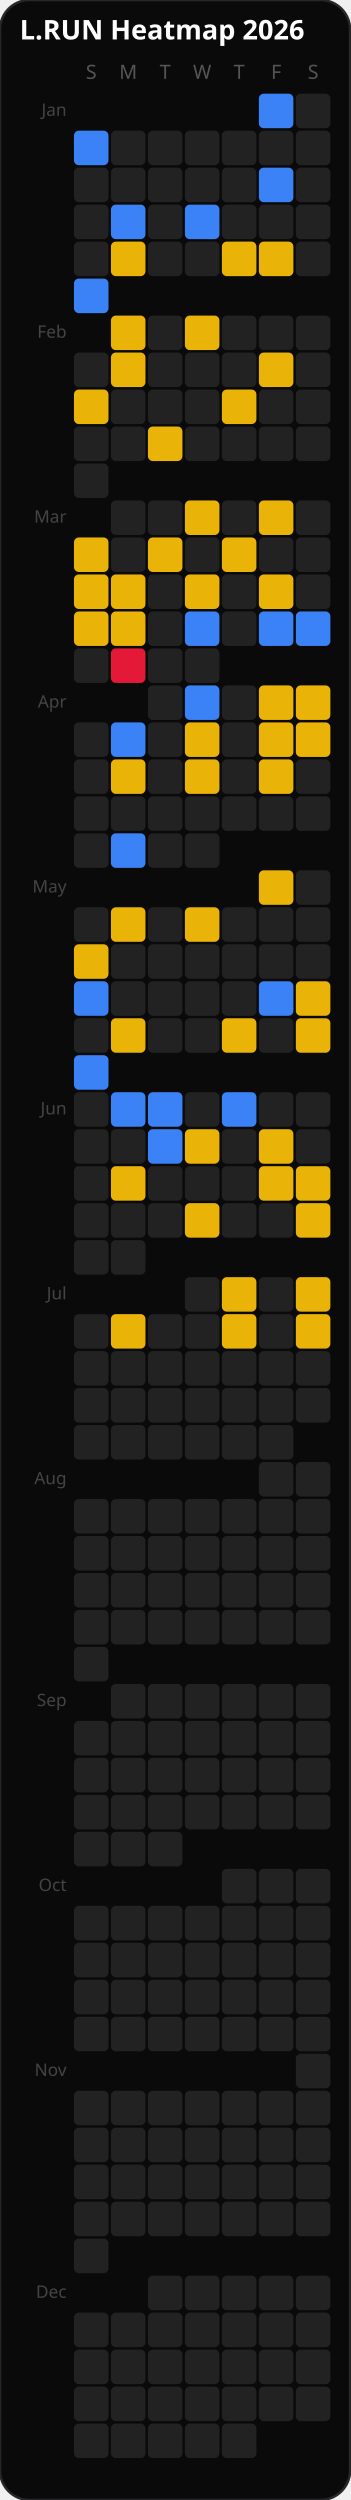
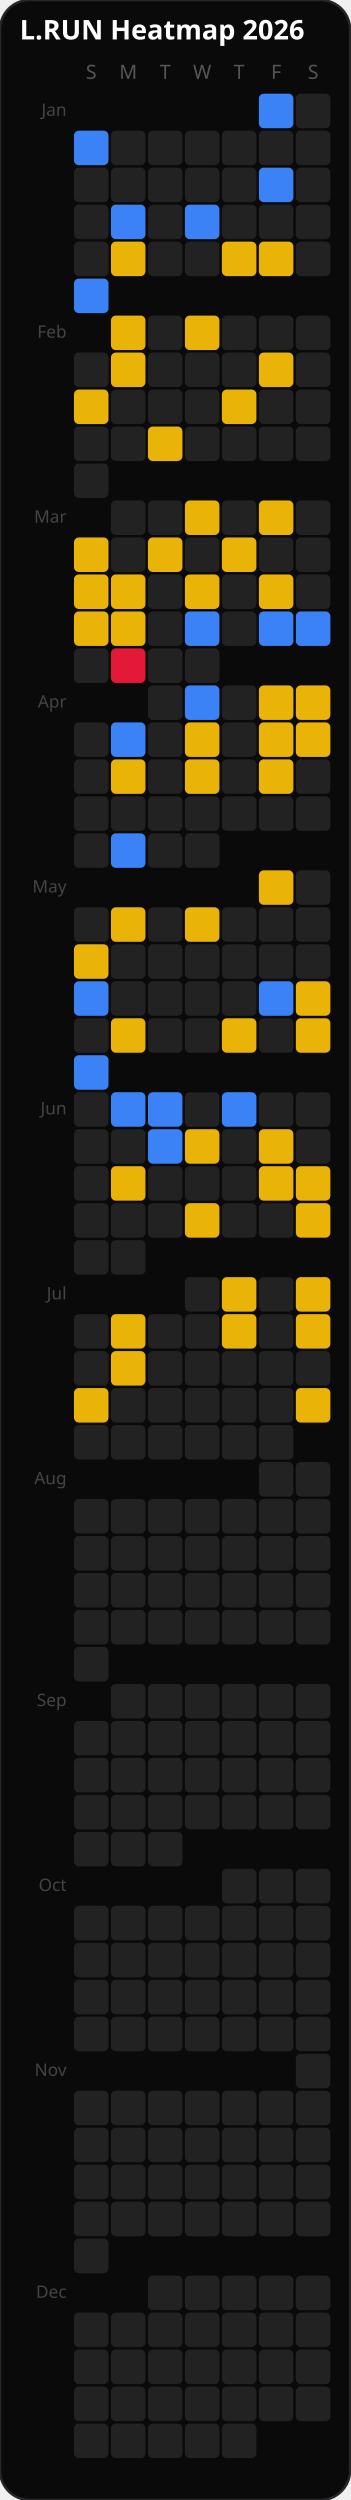
<svg xmlns="http://www.w3.org/2000/svg" baseProfile="full" height="1014" version="1.1" width="142">
  <defs />
  <rect fill="#0a0a0a" height="1014" rx="12" width="142" x="0" y="0" />
  <rect fill="none" height="1014" rx="12" stroke="#27272a" stroke-width="1" width="142" x="0" y="0" />
  <text fill="white" font-family="sans-serif" font-size="11" font-weight="bold" x="8" y="16">L.RUN  Heatmap  2026</text>
  <text fill="#555" font-family="sans-serif" font-size="8" text-anchor="middle" x="37.0" y="32">S</text>
  <text fill="#555" font-family="sans-serif" font-size="8" text-anchor="middle" x="52.0" y="32">M</text>
  <text fill="#555" font-family="sans-serif" font-size="8" text-anchor="middle" x="67.0" y="32">T</text>
  <text fill="#555" font-family="sans-serif" font-size="8" text-anchor="middle" x="82.0" y="32">W</text>
  <text fill="#555" font-family="sans-serif" font-size="8" text-anchor="middle" x="97.0" y="32">T</text>
  <text fill="#555" font-family="sans-serif" font-size="8" text-anchor="middle" x="112.0" y="32">F</text>
  <text fill="#555" font-family="sans-serif" font-size="8" text-anchor="middle" x="127.0" y="32">S</text>
  <text fill="#444" font-family="sans-serif" font-size="7" text-anchor="end" x="27" y="47.0">Jan</text>
  <rect fill="#3b82f6" height="14" rx="2" width="14" x="105" y="38" />
  <rect fill="#222" height="14" rx="2" width="14" x="120" y="38" />
  <rect fill="#3b82f6" height="14" rx="2" width="14" x="30" y="53" />
  <rect fill="#222" height="14" rx="2" width="14" x="45" y="53" />
  <rect fill="#222" height="14" rx="2" width="14" x="60" y="53" />
  <rect fill="#222" height="14" rx="2" width="14" x="75" y="53" />
  <rect fill="#222" height="14" rx="2" width="14" x="90" y="53" />
  <rect fill="#222" height="14" rx="2" width="14" x="105" y="53" />
  <rect fill="#222" height="14" rx="2" width="14" x="120" y="53" />
  <rect fill="#222" height="14" rx="2" width="14" x="30" y="68" />
  <rect fill="#222" height="14" rx="2" width="14" x="45" y="68" />
  <rect fill="#222" height="14" rx="2" width="14" x="60" y="68" />
  <rect fill="#222" height="14" rx="2" width="14" x="75" y="68" />
  <rect fill="#222" height="14" rx="2" width="14" x="90" y="68" />
  <rect fill="#3b82f6" height="14" rx="2" width="14" x="105" y="68" />
  <rect fill="#222" height="14" rx="2" width="14" x="120" y="68" />
  <rect fill="#222" height="14" rx="2" width="14" x="30" y="83" />
  <rect fill="#3b82f6" height="14" rx="2" width="14" x="45" y="83" />
  <rect fill="#222" height="14" rx="2" width="14" x="60" y="83" />
  <rect fill="#3b82f6" height="14" rx="2" width="14" x="75" y="83" />
  <rect fill="#222" height="14" rx="2" width="14" x="90" y="83" />
  <rect fill="#222" height="14" rx="2" width="14" x="105" y="83" />
  <rect fill="#222" height="14" rx="2" width="14" x="120" y="83" />
  <rect fill="#222" height="14" rx="2" width="14" x="30" y="98" />
  <rect fill="#eab308" height="14" rx="2" width="14" x="45" y="98" />
  <rect fill="#222" height="14" rx="2" width="14" x="60" y="98" />
  <rect fill="#222" height="14" rx="2" width="14" x="75" y="98" />
  <rect fill="#eab308" height="14" rx="2" width="14" x="90" y="98" />
  <rect fill="#eab308" height="14" rx="2" width="14" x="105" y="98" />
  <rect fill="#222" height="14" rx="2" width="14" x="120" y="98" />
  <rect fill="#3b82f6" height="14" rx="2" width="14" x="30" y="113" />
  <text fill="#444" font-family="sans-serif" font-size="7" text-anchor="end" x="27" y="137.0">Feb</text>
  <rect fill="#eab308" height="14" rx="2" width="14" x="45" y="128" />
  <rect fill="#222" height="14" rx="2" width="14" x="60" y="128" />
  <rect fill="#eab308" height="14" rx="2" width="14" x="75" y="128" />
  <rect fill="#222" height="14" rx="2" width="14" x="90" y="128" />
  <rect fill="#222" height="14" rx="2" width="14" x="105" y="128" />
  <rect fill="#222" height="14" rx="2" width="14" x="120" y="128" />
  <rect fill="#222" height="14" rx="2" width="14" x="30" y="143" />
  <rect fill="#eab308" height="14" rx="2" width="14" x="45" y="143" />
  <rect fill="#222" height="14" rx="2" width="14" x="60" y="143" />
  <rect fill="#222" height="14" rx="2" width="14" x="75" y="143" />
  <rect fill="#222" height="14" rx="2" width="14" x="90" y="143" />
  <rect fill="#eab308" height="14" rx="2" width="14" x="105" y="143" />
  <rect fill="#222" height="14" rx="2" width="14" x="120" y="143" />
  <rect fill="#eab308" height="14" rx="2" width="14" x="30" y="158" />
  <rect fill="#222" height="14" rx="2" width="14" x="45" y="158" />
  <rect fill="#222" height="14" rx="2" width="14" x="60" y="158" />
  <rect fill="#222" height="14" rx="2" width="14" x="75" y="158" />
  <rect fill="#eab308" height="14" rx="2" width="14" x="90" y="158" />
  <rect fill="#222" height="14" rx="2" width="14" x="105" y="158" />
  <rect fill="#222" height="14" rx="2" width="14" x="120" y="158" />
  <rect fill="#222" height="14" rx="2" width="14" x="30" y="173" />
  <rect fill="#222" height="14" rx="2" width="14" x="45" y="173" />
  <rect fill="#eab308" height="14" rx="2" width="14" x="60" y="173" />
  <rect fill="#222" height="14" rx="2" width="14" x="75" y="173" />
  <rect fill="#222" height="14" rx="2" width="14" x="90" y="173" />
  <rect fill="#222" height="14" rx="2" width="14" x="105" y="173" />
  <rect fill="#222" height="14" rx="2" width="14" x="120" y="173" />
  <rect fill="#222" height="14" rx="2" width="14" x="30" y="188" />
  <text fill="#444" font-family="sans-serif" font-size="7" text-anchor="end" x="27" y="212.0">Mar</text>
  <rect fill="#222" height="14" rx="2" width="14" x="45" y="203" />
  <rect fill="#222" height="14" rx="2" width="14" x="60" y="203" />
  <rect fill="#eab308" height="14" rx="2" width="14" x="75" y="203" />
  <rect fill="#222" height="14" rx="2" width="14" x="90" y="203" />
  <rect fill="#eab308" height="14" rx="2" width="14" x="105" y="203" />
  <rect fill="#222" height="14" rx="2" width="14" x="120" y="203" />
  <rect fill="#eab308" height="14" rx="2" width="14" x="30" y="218" />
  <rect fill="#222" height="14" rx="2" width="14" x="45" y="218" />
  <rect fill="#eab308" height="14" rx="2" width="14" x="60" y="218" />
  <rect fill="#222" height="14" rx="2" width="14" x="75" y="218" />
  <rect fill="#eab308" height="14" rx="2" width="14" x="90" y="218" />
  <rect fill="#222" height="14" rx="2" width="14" x="105" y="218" />
  <rect fill="#222" height="14" rx="2" width="14" x="120" y="218" />
  <rect fill="#eab308" height="14" rx="2" width="14" x="30" y="233" />
  <rect fill="#eab308" height="14" rx="2" width="14" x="45" y="233" />
  <rect fill="#222" height="14" rx="2" width="14" x="60" y="233" />
  <rect fill="#eab308" height="14" rx="2" width="14" x="75" y="233" />
  <rect fill="#222" height="14" rx="2" width="14" x="90" y="233" />
  <rect fill="#eab308" height="14" rx="2" width="14" x="105" y="233" />
  <rect fill="#222" height="14" rx="2" width="14" x="120" y="233" />
  <rect fill="#eab308" height="14" rx="2" width="14" x="30" y="248" />
  <rect fill="#eab308" height="14" rx="2" width="14" x="45" y="248" />
  <rect fill="#222" height="14" rx="2" width="14" x="60" y="248" />
  <rect fill="#3b82f6" height="14" rx="2" width="14" x="75" y="248" />
  <rect fill="#222" height="14" rx="2" width="14" x="90" y="248" />
  <rect fill="#3b82f6" height="14" rx="2" width="14" x="105" y="248" />
  <rect fill="#3b82f6" height="14" rx="2" width="14" x="120" y="248" />
  <rect fill="#222" height="14" rx="2" width="14" x="30" y="263" />
  <rect fill="#E31937" height="14" rx="2" width="14" x="45" y="263" />
  <rect fill="#222" height="14" rx="2" width="14" x="60" y="263" />
  <rect fill="#222" height="14" rx="2" width="14" x="75" y="263" />
  <text fill="#444" font-family="sans-serif" font-size="7" text-anchor="end" x="27" y="287.0">Apr</text>
  <rect fill="#222" height="14" rx="2" width="14" x="60" y="278" />
  <rect fill="#3b82f6" height="14" rx="2" width="14" x="75" y="278" />
  <rect fill="#222" height="14" rx="2" width="14" x="90" y="278" />
  <rect fill="#eab308" height="14" rx="2" width="14" x="105" y="278" />
  <rect fill="#eab308" height="14" rx="2" width="14" x="120" y="278" />
  <rect fill="#222" height="14" rx="2" width="14" x="30" y="293" />
  <rect fill="#3b82f6" height="14" rx="2" width="14" x="45" y="293" />
  <rect fill="#222" height="14" rx="2" width="14" x="60" y="293" />
  <rect fill="#eab308" height="14" rx="2" width="14" x="75" y="293" />
  <rect fill="#222" height="14" rx="2" width="14" x="90" y="293" />
  <rect fill="#eab308" height="14" rx="2" width="14" x="105" y="293" />
  <rect fill="#eab308" height="14" rx="2" width="14" x="120" y="293" />
  <rect fill="#222" height="14" rx="2" width="14" x="30" y="308" />
  <rect fill="#eab308" height="14" rx="2" width="14" x="45" y="308" />
  <rect fill="#222" height="14" rx="2" width="14" x="60" y="308" />
  <rect fill="#eab308" height="14" rx="2" width="14" x="75" y="308" />
  <rect fill="#222" height="14" rx="2" width="14" x="90" y="308" />
  <rect fill="#eab308" height="14" rx="2" width="14" x="105" y="308" />
  <rect fill="#222" height="14" rx="2" width="14" x="120" y="308" />
  <rect fill="#222" height="14" rx="2" width="14" x="30" y="323" />
  <rect fill="#222" height="14" rx="2" width="14" x="45" y="323" />
  <rect fill="#222" height="14" rx="2" width="14" x="60" y="323" />
  <rect fill="#222" height="14" rx="2" width="14" x="75" y="323" />
  <rect fill="#222" height="14" rx="2" width="14" x="90" y="323" />
  <rect fill="#222" height="14" rx="2" width="14" x="105" y="323" />
  <rect fill="#222" height="14" rx="2" width="14" x="120" y="323" />
  <rect fill="#222" height="14" rx="2" width="14" x="30" y="338" />
  <rect fill="#3b82f6" height="14" rx="2" width="14" x="45" y="338" />
  <rect fill="#222" height="14" rx="2" width="14" x="60" y="338" />
  <rect fill="#222" height="14" rx="2" width="14" x="75" y="338" />
  <text fill="#444" font-family="sans-serif" font-size="7" text-anchor="end" x="27" y="362.0">May</text>
  <rect fill="#eab308" height="14" rx="2" width="14" x="105" y="353" />
  <rect fill="#222" height="14" rx="2" width="14" x="120" y="353" />
  <rect fill="#222" height="14" rx="2" width="14" x="30" y="368" />
  <rect fill="#eab308" height="14" rx="2" width="14" x="45" y="368" />
  <rect fill="#222" height="14" rx="2" width="14" x="60" y="368" />
  <rect fill="#eab308" height="14" rx="2" width="14" x="75" y="368" />
  <rect fill="#222" height="14" rx="2" width="14" x="90" y="368" />
  <rect fill="#222" height="14" rx="2" width="14" x="105" y="368" />
  <rect fill="#222" height="14" rx="2" width="14" x="120" y="368" />
  <rect fill="#eab308" height="14" rx="2" width="14" x="30" y="383" />
  <rect fill="#222" height="14" rx="2" width="14" x="45" y="383" />
  <rect fill="#222" height="14" rx="2" width="14" x="60" y="383" />
  <rect fill="#222" height="14" rx="2" width="14" x="75" y="383" />
  <rect fill="#222" height="14" rx="2" width="14" x="90" y="383" />
  <rect fill="#222" height="14" rx="2" width="14" x="105" y="383" />
  <rect fill="#222" height="14" rx="2" width="14" x="120" y="383" />
  <rect fill="#3b82f6" height="14" rx="2" width="14" x="30" y="398" />
  <rect fill="#222" height="14" rx="2" width="14" x="45" y="398" />
  <rect fill="#222" height="14" rx="2" width="14" x="60" y="398" />
  <rect fill="#222" height="14" rx="2" width="14" x="75" y="398" />
  <rect fill="#222" height="14" rx="2" width="14" x="90" y="398" />
  <rect fill="#3b82f6" height="14" rx="2" width="14" x="105" y="398" />
  <rect fill="#eab308" height="14" rx="2" width="14" x="120" y="398" />
  <rect fill="#222" height="14" rx="2" width="14" x="30" y="413" />
  <rect fill="#eab308" height="14" rx="2" width="14" x="45" y="413" />
  <rect fill="#222" height="14" rx="2" width="14" x="60" y="413" />
  <rect fill="#222" height="14" rx="2" width="14" x="75" y="413" />
  <rect fill="#eab308" height="14" rx="2" width="14" x="90" y="413" />
  <rect fill="#222" height="14" rx="2" width="14" x="105" y="413" />
  <rect fill="#eab308" height="14" rx="2" width="14" x="120" y="413" />
  <rect fill="#3b82f6" height="14" rx="2" width="14" x="30" y="428" />
  <text fill="#444" font-family="sans-serif" font-size="7" text-anchor="end" x="27" y="452.0">Jun</text>
  <rect fill="#222" height="14" rx="2" width="14" x="30" y="443" />
  <rect fill="#3b82f6" height="14" rx="2" width="14" x="45" y="443" />
  <rect fill="#3b82f6" height="14" rx="2" width="14" x="60" y="443" />
  <rect fill="#222" height="14" rx="2" width="14" x="75" y="443" />
  <rect fill="#3b82f6" height="14" rx="2" width="14" x="90" y="443" />
  <rect fill="#222" height="14" rx="2" width="14" x="105" y="443" />
  <rect fill="#222" height="14" rx="2" width="14" x="120" y="443" />
  <rect fill="#222" height="14" rx="2" width="14" x="30" y="458" />
  <rect fill="#222" height="14" rx="2" width="14" x="45" y="458" />
  <rect fill="#3b82f6" height="14" rx="2" width="14" x="60" y="458" />
  <rect fill="#eab308" height="14" rx="2" width="14" x="75" y="458" />
  <rect fill="#222" height="14" rx="2" width="14" x="90" y="458" />
  <rect fill="#eab308" height="14" rx="2" width="14" x="105" y="458" />
  <rect fill="#222" height="14" rx="2" width="14" x="120" y="458" />
  <rect fill="#222" height="14" rx="2" width="14" x="30" y="473" />
  <rect fill="#eab308" height="14" rx="2" width="14" x="45" y="473" />
  <rect fill="#222" height="14" rx="2" width="14" x="60" y="473" />
  <rect fill="#222" height="14" rx="2" width="14" x="75" y="473" />
  <rect fill="#222" height="14" rx="2" width="14" x="90" y="473" />
  <rect fill="#eab308" height="14" rx="2" width="14" x="105" y="473" />
  <rect fill="#eab308" height="14" rx="2" width="14" x="120" y="473" />
  <rect fill="#222" height="14" rx="2" width="14" x="30" y="488" />
  <rect fill="#222" height="14" rx="2" width="14" x="45" y="488" />
  <rect fill="#222" height="14" rx="2" width="14" x="60" y="488" />
  <rect fill="#eab308" height="14" rx="2" width="14" x="75" y="488" />
  <rect fill="#222" height="14" rx="2" width="14" x="90" y="488" />
  <rect fill="#222" height="14" rx="2" width="14" x="105" y="488" />
  <rect fill="#eab308" height="14" rx="2" width="14" x="120" y="488" />
  <rect fill="#222" height="14" rx="2" width="14" x="30" y="503" />
  <rect fill="#222" height="14" rx="2" width="14" x="45" y="503" />
  <text fill="#444" font-family="sans-serif" font-size="7" text-anchor="end" x="27" y="527.0">Jul</text>
  <rect fill="#222" height="14" rx="2" width="14" x="75" y="518" />
  <rect fill="#eab308" height="14" rx="2" width="14" x="90" y="518" />
  <rect fill="#222" height="14" rx="2" width="14" x="105" y="518" />
  <rect fill="#eab308" height="14" rx="2" width="14" x="120" y="518" />
  <rect fill="#222" height="14" rx="2" width="14" x="30" y="533" />
  <rect fill="#eab308" height="14" rx="2" width="14" x="45" y="533" />
  <rect fill="#222" height="14" rx="2" width="14" x="60" y="533" />
  <rect fill="#222" height="14" rx="2" width="14" x="75" y="533" />
  <rect fill="#eab308" height="14" rx="2" width="14" x="90" y="533" />
  <rect fill="#222" height="14" rx="2" width="14" x="105" y="533" />
  <rect fill="#eab308" height="14" rx="2" width="14" x="120" y="533" />
  <rect fill="#222" height="14" rx="2" width="14" x="30" y="548" />
-   <rect fill="#222" height="14" rx="2" width="14" x="45" y="548" />
+   <rect fill="#eab308" height="14" rx="2" width="14" x="45" y="548" />
  <rect fill="#222" height="14" rx="2" width="14" x="60" y="548" />
  <rect fill="#222" height="14" rx="2" width="14" x="75" y="548" />
  <rect fill="#222" height="14" rx="2" width="14" x="90" y="548" />
  <rect fill="#222" height="14" rx="2" width="14" x="105" y="548" />
  <rect fill="#222" height="14" rx="2" width="14" x="120" y="548" />
-   <rect fill="#222" height="14" rx="2" width="14" x="30" y="563" />
+   <rect fill="#eab308" height="14" rx="2" width="14" x="30" y="563" />
  <rect fill="#222" height="14" rx="2" width="14" x="45" y="563" />
  <rect fill="#222" height="14" rx="2" width="14" x="60" y="563" />
  <rect fill="#222" height="14" rx="2" width="14" x="75" y="563" />
  <rect fill="#222" height="14" rx="2" width="14" x="90" y="563" />
  <rect fill="#222" height="14" rx="2" width="14" x="105" y="563" />
-   <rect fill="#222" height="14" rx="2" width="14" x="120" y="563" />
+   <rect fill="#eab308" height="14" rx="2" width="14" x="120" y="563" />
  <rect fill="#222" height="14" rx="2" width="14" x="30" y="578" />
  <rect fill="#222" height="14" rx="2" width="14" x="45" y="578" />
  <rect fill="#222" height="14" rx="2" width="14" x="60" y="578" />
  <rect fill="#222" height="14" rx="2" width="14" x="75" y="578" />
  <rect fill="#222" height="14" rx="2" width="14" x="90" y="578" />
  <rect fill="#222" height="14" rx="2" width="14" x="105" y="578" />
  <text fill="#444" font-family="sans-serif" font-size="7" text-anchor="end" x="27" y="602.0">Aug</text>
  <rect fill="#222" height="14" rx="2" width="14" x="105" y="593" />
  <rect fill="#222" height="14" rx="2" width="14" x="120" y="593" />
  <rect fill="#222" height="14" rx="2" width="14" x="30" y="608" />
  <rect fill="#222" height="14" rx="2" width="14" x="45" y="608" />
  <rect fill="#222" height="14" rx="2" width="14" x="60" y="608" />
  <rect fill="#222" height="14" rx="2" width="14" x="75" y="608" />
  <rect fill="#222" height="14" rx="2" width="14" x="90" y="608" />
  <rect fill="#222" height="14" rx="2" width="14" x="105" y="608" />
  <rect fill="#222" height="14" rx="2" width="14" x="120" y="608" />
  <rect fill="#222" height="14" rx="2" width="14" x="30" y="623" />
  <rect fill="#222" height="14" rx="2" width="14" x="45" y="623" />
  <rect fill="#222" height="14" rx="2" width="14" x="60" y="623" />
  <rect fill="#222" height="14" rx="2" width="14" x="75" y="623" />
  <rect fill="#222" height="14" rx="2" width="14" x="90" y="623" />
  <rect fill="#222" height="14" rx="2" width="14" x="105" y="623" />
  <rect fill="#222" height="14" rx="2" width="14" x="120" y="623" />
  <rect fill="#222" height="14" rx="2" width="14" x="30" y="638" />
  <rect fill="#222" height="14" rx="2" width="14" x="45" y="638" />
  <rect fill="#222" height="14" rx="2" width="14" x="60" y="638" />
  <rect fill="#222" height="14" rx="2" width="14" x="75" y="638" />
  <rect fill="#222" height="14" rx="2" width="14" x="90" y="638" />
  <rect fill="#222" height="14" rx="2" width="14" x="105" y="638" />
  <rect fill="#222" height="14" rx="2" width="14" x="120" y="638" />
  <rect fill="#222" height="14" rx="2" width="14" x="30" y="653" />
  <rect fill="#222" height="14" rx="2" width="14" x="45" y="653" />
  <rect fill="#222" height="14" rx="2" width="14" x="60" y="653" />
  <rect fill="#222" height="14" rx="2" width="14" x="75" y="653" />
  <rect fill="#222" height="14" rx="2" width="14" x="90" y="653" />
  <rect fill="#222" height="14" rx="2" width="14" x="105" y="653" />
  <rect fill="#222" height="14" rx="2" width="14" x="120" y="653" />
  <rect fill="#222" height="14" rx="2" width="14" x="30" y="668" />
  <text fill="#444" font-family="sans-serif" font-size="7" text-anchor="end" x="27" y="692.0">Sep</text>
  <rect fill="#222" height="14" rx="2" width="14" x="45" y="683" />
  <rect fill="#222" height="14" rx="2" width="14" x="60" y="683" />
  <rect fill="#222" height="14" rx="2" width="14" x="75" y="683" />
  <rect fill="#222" height="14" rx="2" width="14" x="90" y="683" />
  <rect fill="#222" height="14" rx="2" width="14" x="105" y="683" />
  <rect fill="#222" height="14" rx="2" width="14" x="120" y="683" />
  <rect fill="#222" height="14" rx="2" width="14" x="30" y="698" />
  <rect fill="#222" height="14" rx="2" width="14" x="45" y="698" />
  <rect fill="#222" height="14" rx="2" width="14" x="60" y="698" />
  <rect fill="#222" height="14" rx="2" width="14" x="75" y="698" />
  <rect fill="#222" height="14" rx="2" width="14" x="90" y="698" />
  <rect fill="#222" height="14" rx="2" width="14" x="105" y="698" />
  <rect fill="#222" height="14" rx="2" width="14" x="120" y="698" />
  <rect fill="#222" height="14" rx="2" width="14" x="30" y="713" />
  <rect fill="#222" height="14" rx="2" width="14" x="45" y="713" />
  <rect fill="#222" height="14" rx="2" width="14" x="60" y="713" />
  <rect fill="#222" height="14" rx="2" width="14" x="75" y="713" />
  <rect fill="#222" height="14" rx="2" width="14" x="90" y="713" />
  <rect fill="#222" height="14" rx="2" width="14" x="105" y="713" />
  <rect fill="#222" height="14" rx="2" width="14" x="120" y="713" />
  <rect fill="#222" height="14" rx="2" width="14" x="30" y="728" />
  <rect fill="#222" height="14" rx="2" width="14" x="45" y="728" />
  <rect fill="#222" height="14" rx="2" width="14" x="60" y="728" />
  <rect fill="#222" height="14" rx="2" width="14" x="75" y="728" />
  <rect fill="#222" height="14" rx="2" width="14" x="90" y="728" />
  <rect fill="#222" height="14" rx="2" width="14" x="105" y="728" />
  <rect fill="#222" height="14" rx="2" width="14" x="120" y="728" />
  <rect fill="#222" height="14" rx="2" width="14" x="30" y="743" />
  <rect fill="#222" height="14" rx="2" width="14" x="45" y="743" />
  <rect fill="#222" height="14" rx="2" width="14" x="60" y="743" />
  <text fill="#444" font-family="sans-serif" font-size="7" text-anchor="end" x="27" y="767.0">Oct</text>
  <rect fill="#222" height="14" rx="2" width="14" x="90" y="758" />
  <rect fill="#222" height="14" rx="2" width="14" x="105" y="758" />
  <rect fill="#222" height="14" rx="2" width="14" x="120" y="758" />
  <rect fill="#222" height="14" rx="2" width="14" x="30" y="773" />
  <rect fill="#222" height="14" rx="2" width="14" x="45" y="773" />
  <rect fill="#222" height="14" rx="2" width="14" x="60" y="773" />
  <rect fill="#222" height="14" rx="2" width="14" x="75" y="773" />
  <rect fill="#222" height="14" rx="2" width="14" x="90" y="773" />
  <rect fill="#222" height="14" rx="2" width="14" x="105" y="773" />
  <rect fill="#222" height="14" rx="2" width="14" x="120" y="773" />
  <rect fill="#222" height="14" rx="2" width="14" x="30" y="788" />
  <rect fill="#222" height="14" rx="2" width="14" x="45" y="788" />
  <rect fill="#222" height="14" rx="2" width="14" x="60" y="788" />
  <rect fill="#222" height="14" rx="2" width="14" x="75" y="788" />
  <rect fill="#222" height="14" rx="2" width="14" x="90" y="788" />
  <rect fill="#222" height="14" rx="2" width="14" x="105" y="788" />
  <rect fill="#222" height="14" rx="2" width="14" x="120" y="788" />
  <rect fill="#222" height="14" rx="2" width="14" x="30" y="803" />
  <rect fill="#222" height="14" rx="2" width="14" x="45" y="803" />
  <rect fill="#222" height="14" rx="2" width="14" x="60" y="803" />
  <rect fill="#222" height="14" rx="2" width="14" x="75" y="803" />
  <rect fill="#222" height="14" rx="2" width="14" x="90" y="803" />
  <rect fill="#222" height="14" rx="2" width="14" x="105" y="803" />
  <rect fill="#222" height="14" rx="2" width="14" x="120" y="803" />
  <rect fill="#222" height="14" rx="2" width="14" x="30" y="818" />
  <rect fill="#222" height="14" rx="2" width="14" x="45" y="818" />
  <rect fill="#222" height="14" rx="2" width="14" x="60" y="818" />
  <rect fill="#222" height="14" rx="2" width="14" x="75" y="818" />
  <rect fill="#222" height="14" rx="2" width="14" x="90" y="818" />
  <rect fill="#222" height="14" rx="2" width="14" x="105" y="818" />
  <rect fill="#222" height="14" rx="2" width="14" x="120" y="818" />
  <text fill="#444" font-family="sans-serif" font-size="7" text-anchor="end" x="27" y="842.0">Nov</text>
  <rect fill="#222" height="14" rx="2" width="14" x="120" y="833" />
  <rect fill="#222" height="14" rx="2" width="14" x="30" y="848" />
  <rect fill="#222" height="14" rx="2" width="14" x="45" y="848" />
  <rect fill="#222" height="14" rx="2" width="14" x="60" y="848" />
  <rect fill="#222" height="14" rx="2" width="14" x="75" y="848" />
  <rect fill="#222" height="14" rx="2" width="14" x="90" y="848" />
  <rect fill="#222" height="14" rx="2" width="14" x="105" y="848" />
  <rect fill="#222" height="14" rx="2" width="14" x="120" y="848" />
  <rect fill="#222" height="14" rx="2" width="14" x="30" y="863" />
  <rect fill="#222" height="14" rx="2" width="14" x="45" y="863" />
  <rect fill="#222" height="14" rx="2" width="14" x="60" y="863" />
  <rect fill="#222" height="14" rx="2" width="14" x="75" y="863" />
  <rect fill="#222" height="14" rx="2" width="14" x="90" y="863" />
  <rect fill="#222" height="14" rx="2" width="14" x="105" y="863" />
  <rect fill="#222" height="14" rx="2" width="14" x="120" y="863" />
  <rect fill="#222" height="14" rx="2" width="14" x="30" y="878" />
  <rect fill="#222" height="14" rx="2" width="14" x="45" y="878" />
  <rect fill="#222" height="14" rx="2" width="14" x="60" y="878" />
  <rect fill="#222" height="14" rx="2" width="14" x="75" y="878" />
  <rect fill="#222" height="14" rx="2" width="14" x="90" y="878" />
  <rect fill="#222" height="14" rx="2" width="14" x="105" y="878" />
  <rect fill="#222" height="14" rx="2" width="14" x="120" y="878" />
  <rect fill="#222" height="14" rx="2" width="14" x="30" y="893" />
  <rect fill="#222" height="14" rx="2" width="14" x="45" y="893" />
  <rect fill="#222" height="14" rx="2" width="14" x="60" y="893" />
  <rect fill="#222" height="14" rx="2" width="14" x="75" y="893" />
  <rect fill="#222" height="14" rx="2" width="14" x="90" y="893" />
  <rect fill="#222" height="14" rx="2" width="14" x="105" y="893" />
  <rect fill="#222" height="14" rx="2" width="14" x="120" y="893" />
  <rect fill="#222" height="14" rx="2" width="14" x="30" y="908" />
  <text fill="#444" font-family="sans-serif" font-size="7" text-anchor="end" x="27" y="932.0">Dec</text>
  <rect fill="#222" height="14" rx="2" width="14" x="60" y="923" />
  <rect fill="#222" height="14" rx="2" width="14" x="75" y="923" />
  <rect fill="#222" height="14" rx="2" width="14" x="90" y="923" />
  <rect fill="#222" height="14" rx="2" width="14" x="105" y="923" />
  <rect fill="#222" height="14" rx="2" width="14" x="120" y="923" />
  <rect fill="#222" height="14" rx="2" width="14" x="30" y="938" />
  <rect fill="#222" height="14" rx="2" width="14" x="45" y="938" />
  <rect fill="#222" height="14" rx="2" width="14" x="60" y="938" />
  <rect fill="#222" height="14" rx="2" width="14" x="75" y="938" />
  <rect fill="#222" height="14" rx="2" width="14" x="90" y="938" />
  <rect fill="#222" height="14" rx="2" width="14" x="105" y="938" />
  <rect fill="#222" height="14" rx="2" width="14" x="120" y="938" />
  <rect fill="#222" height="14" rx="2" width="14" x="30" y="953" />
  <rect fill="#222" height="14" rx="2" width="14" x="45" y="953" />
  <rect fill="#222" height="14" rx="2" width="14" x="60" y="953" />
  <rect fill="#222" height="14" rx="2" width="14" x="75" y="953" />
  <rect fill="#222" height="14" rx="2" width="14" x="90" y="953" />
  <rect fill="#222" height="14" rx="2" width="14" x="105" y="953" />
  <rect fill="#222" height="14" rx="2" width="14" x="120" y="953" />
  <rect fill="#222" height="14" rx="2" width="14" x="30" y="968" />
  <rect fill="#222" height="14" rx="2" width="14" x="45" y="968" />
  <rect fill="#222" height="14" rx="2" width="14" x="60" y="968" />
  <rect fill="#222" height="14" rx="2" width="14" x="75" y="968" />
  <rect fill="#222" height="14" rx="2" width="14" x="90" y="968" />
  <rect fill="#222" height="14" rx="2" width="14" x="105" y="968" />
  <rect fill="#222" height="14" rx="2" width="14" x="120" y="968" />
  <rect fill="#222" height="14" rx="2" width="14" x="30" y="983" />
  <rect fill="#222" height="14" rx="2" width="14" x="45" y="983" />
  <rect fill="#222" height="14" rx="2" width="14" x="60" y="983" />
  <rect fill="#222" height="14" rx="2" width="14" x="75" y="983" />
  <rect fill="#222" height="14" rx="2" width="14" x="90" y="983" />
</svg>
